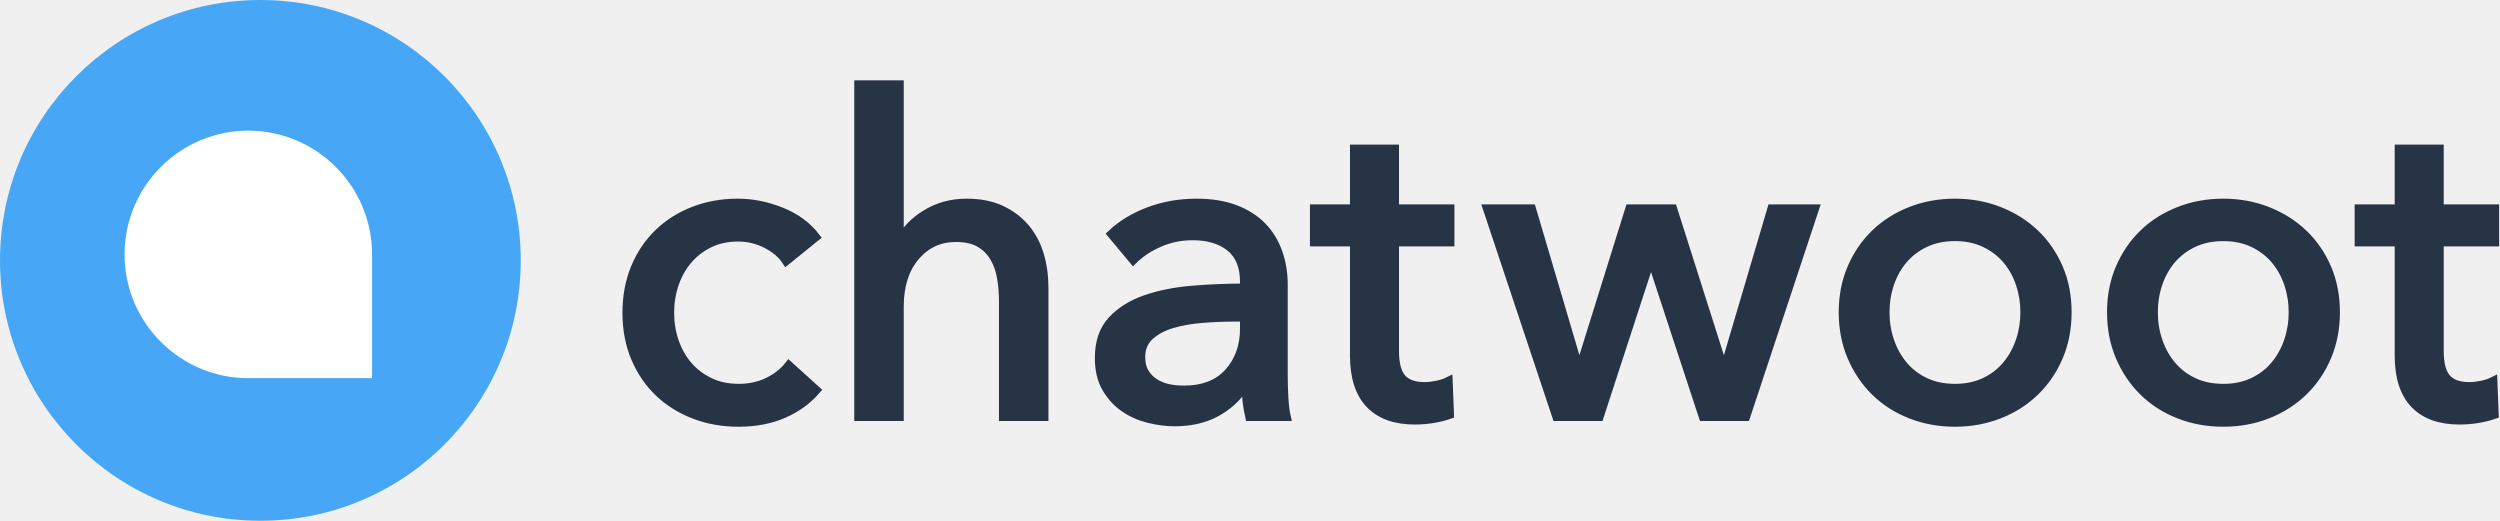
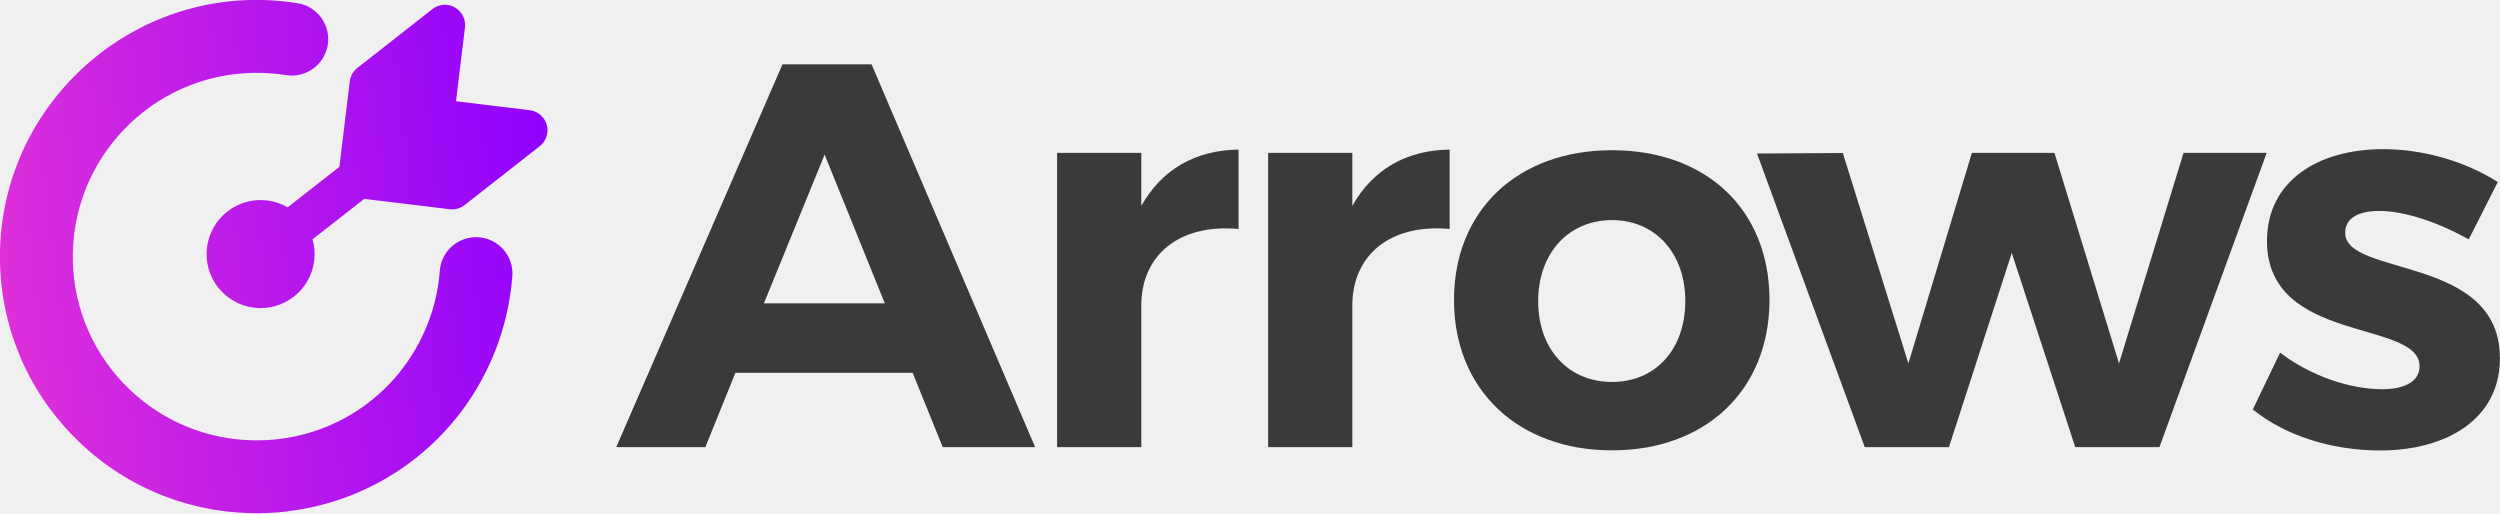
- <svg xmlns="http://www.w3.org/2000/svg" width="2458px" height="512px" viewBox="0 0 2458 512" version="1.1">
-   <g id="Logo" stroke="none" stroke-width="1" fill="none" fill-rule="evenodd">
-     <g id="on_white" fill-rule="nonzero">
-       <g id="woot-log">
-         <circle id="Oval" fill="#47A7F6" cx="256" cy="256" r="256" />
-         <path d="M362.808,368.808 L244.123,368.808 C178.699,368.808 125.457,315.562 125.457,250.122 C125.457,184.703 178.699,131.457 244.124,131.457 C309.565,131.457 362.808,184.703 362.808,250.122 L362.808,368.808 Z" id="Fill-1" stroke="#FFFFFF" stroke-width="6" fill="#FFFFFF" />
-       </g>
-       <path d="M772.982,256.848 C768.658,250.217 762.171,244.667 753.522,240.198 C744.872,235.73 735.647,233.495 725.844,233.495 C715.177,233.495 705.735,235.513 697.518,239.55 C689.302,243.586 682.31,248.992 676.544,255.767 C670.778,262.542 666.381,270.398 663.354,279.336 C660.327,288.273 658.813,297.643 658.813,307.446 C658.813,317.248 660.327,326.618 663.354,335.555 C666.381,344.493 670.778,352.349 676.544,359.124 C682.31,365.899 689.374,371.305 697.735,375.341 C706.095,379.378 715.609,381.396 726.277,381.396 C736.656,381.396 746.098,379.378 754.603,375.341 C763.108,371.305 770.099,365.827 775.577,358.908 L802.822,383.558 C794.173,393.649 783.361,401.505 770.387,407.127 C757.414,412.749 742.71,415.56 726.277,415.56 C710.42,415.56 695.789,412.965 682.382,407.776 C668.976,402.586 657.372,395.307 647.569,385.937 C637.767,376.567 630.055,365.251 624.433,351.989 C618.811,338.727 616,323.879 616,307.446 C616,291.3 618.739,276.597 624.217,263.335 C629.695,250.073 637.335,238.685 647.137,229.171 C656.939,219.657 668.544,212.305 681.95,207.115 C695.356,201.926 709.843,199.331 725.412,199.331 C739.827,199.331 754.17,202.214 768.441,207.98 C782.713,213.746 794.028,222.107 802.389,233.063 L772.982,256.848 Z M885.421,236.09 C890.322,225.999 898.683,217.35 910.504,210.143 C922.324,202.935 935.586,199.331 950.29,199.331 C963.552,199.331 974.94,201.565 984.454,206.034 C993.968,210.503 1001.896,216.485 1008.239,223.981 C1014.582,231.477 1019.267,240.27 1022.294,250.361 C1025.321,260.452 1026.835,271.263 1026.835,282.795 L1026.835,409.938 L986.184,409.938 L986.184,296.634 C986.184,288.273 985.535,280.345 984.238,272.849 C982.94,265.353 980.562,258.722 977.102,252.956 C973.643,247.19 968.958,242.577 963.047,239.117 C957.137,235.658 949.425,233.928 939.911,233.928 C923.766,233.928 910.504,240.054 900.125,252.307 C889.746,264.56 884.556,280.921 884.556,301.391 L884.556,409.938 L843.905,409.938 L843.905,83 L884.556,83 L884.556,236.09 L885.421,236.09 Z M1223.171,277.174 C1223.171,261.893 1218.558,250.577 1209.332,243.226 C1200.106,235.874 1187.853,232.198 1172.573,232.198 C1161.041,232.198 1150.157,234.432 1139.923,238.901 C1129.688,243.37 1121.111,249.064 1114.191,255.983 L1092.568,230.036 C1102.659,220.522 1114.984,213.026 1129.544,207.548 C1144.103,202.07 1159.743,199.331 1176.465,199.331 C1191.169,199.331 1203.926,201.421 1214.738,205.602 C1225.549,209.782 1234.415,215.476 1241.334,222.684 C1248.253,229.892 1253.443,238.396 1256.902,248.199 C1260.362,258.001 1262.092,268.524 1262.092,279.768 L1262.092,369.287 C1262.092,376.206 1262.308,383.486 1262.741,391.126 C1263.173,398.766 1263.966,405.037 1265.119,409.938 L1228.36,409.938 C1226.054,400.136 1224.9,390.333 1224.9,380.531 L1223.603,380.531 C1216.107,391.487 1206.665,399.991 1195.277,406.046 C1183.889,412.1 1170.411,415.128 1154.842,415.128 C1146.77,415.128 1138.337,414.046 1129.544,411.884 C1120.75,409.722 1112.75,406.19 1105.542,401.289 C1098.334,396.388 1092.352,389.901 1087.595,381.828 C1082.838,373.756 1080.46,363.809 1080.46,351.989 C1080.46,336.42 1084.64,324.095 1093.001,315.014 C1101.362,305.932 1112.317,299.013 1125.868,294.256 C1139.418,289.499 1154.698,286.399 1171.708,284.958 C1188.718,283.516 1205.872,282.795 1223.171,282.795 L1223.171,277.174 Z M1213.224,312.203 C1203.133,312.203 1192.682,312.635 1181.871,313.5 C1171.059,314.365 1161.257,316.095 1152.464,318.689 C1143.67,321.284 1136.391,325.176 1130.625,330.366 C1124.859,335.555 1121.976,342.475 1121.976,351.124 C1121.976,357.178 1123.201,362.224 1125.651,366.26 C1128.102,370.296 1131.345,373.612 1135.382,376.206 C1139.418,378.801 1143.887,380.603 1148.788,381.612 C1153.689,382.621 1158.734,383.126 1163.924,383.126 C1182.952,383.126 1197.584,377.432 1207.818,366.044 C1218.053,354.655 1223.171,340.312 1223.171,323.014 L1223.171,312.203 L1213.224,312.203 Z M1425.993,238.252 L1371.504,238.252 L1371.504,345.069 C1371.504,357.467 1373.81,366.332 1378.423,371.666 C1383.036,376.999 1390.388,379.666 1400.478,379.666 C1404.226,379.666 1408.263,379.234 1412.587,378.369 C1416.912,377.504 1420.804,376.206 1424.264,374.477 L1425.561,407.776 C1420.66,409.506 1415.254,410.875 1409.344,411.884 C1403.433,412.893 1397.307,413.398 1390.964,413.398 C1371.648,413.398 1356.872,408.064 1346.637,397.397 C1336.402,386.729 1331.285,370.729 1331.285,349.394 L1331.285,238.252 L1291.931,238.252 L1291.931,204.953 L1331.285,204.953 L1331.285,146.139 L1371.504,146.139 L1371.504,204.953 L1425.993,204.953 L1425.993,238.252 Z M1506.078,204.953 L1552.351,361.503 L1553.216,361.503 L1602.083,204.953 L1644.897,204.953 L1694.629,361.503 L1695.494,361.503 L1741.767,204.953 L1784.581,204.953 L1716.685,409.938 L1674.304,409.938 L1623.706,255.983 L1622.841,255.983 L1572.676,409.938 L1530.295,409.938 L1461.967,204.953 L1506.078,204.953 Z M2032.811,307.013 C2032.811,322.87 2030,337.429 2024.378,350.691 C2018.756,363.953 2010.972,375.413 2001.026,385.072 C1991.079,394.73 1979.331,402.226 1965.78,407.56 C1952.23,412.893 1937.671,415.56 1922.102,415.56 C1906.534,415.56 1891.974,412.893 1878.424,407.56 C1864.873,402.226 1853.197,394.73 1843.395,385.072 C1833.592,375.413 1825.88,363.953 1820.258,350.691 C1814.636,337.429 1811.825,322.87 1811.825,307.013 C1811.825,291.156 1814.636,276.669 1820.258,263.551 C1825.88,250.433 1833.592,239.117 1843.395,229.603 C1853.197,220.089 1864.873,212.665 1878.424,207.332 C1891.974,201.998 1906.534,199.331 1922.102,199.331 C1937.671,199.331 1952.23,201.998 1965.78,207.332 C1979.331,212.665 1991.079,220.089 2001.026,229.603 C2010.972,239.117 2018.756,250.433 2024.378,263.551 C2030,276.669 2032.811,291.156 2032.811,307.013 Z M1990.43,307.013 C1990.43,297.211 1988.917,287.841 1985.89,278.903 C1982.862,269.966 1978.466,262.11 1972.7,255.334 C1966.934,248.559 1959.798,243.154 1951.293,239.117 C1942.788,235.081 1933.058,233.063 1922.102,233.063 C1911.146,233.063 1901.416,235.081 1892.911,239.117 C1884.406,243.154 1877.271,248.559 1871.505,255.334 C1865.738,262.11 1861.342,269.966 1858.315,278.903 C1855.287,287.841 1853.774,297.211 1853.774,307.013 C1853.774,316.816 1855.287,326.185 1858.315,335.123 C1861.342,344.06 1865.738,351.989 1871.505,358.908 C1877.271,365.827 1884.406,371.305 1892.911,375.341 C1901.416,379.378 1911.146,381.396 1922.102,381.396 C1933.058,381.396 1942.788,379.378 1951.293,375.341 C1959.798,371.305 1966.934,365.827 1972.7,358.908 C1978.466,351.989 1982.862,344.06 1985.89,335.123 C1988.917,326.185 1990.43,316.816 1990.43,307.013 Z M2296.611,307.013 C2296.611,322.87 2293.8,337.429 2288.178,350.691 C2282.556,363.953 2274.771,375.413 2264.825,385.072 C2254.878,394.73 2243.13,402.226 2229.58,407.56 C2216.029,412.893 2201.47,415.56 2185.901,415.56 C2170.333,415.56 2155.774,412.893 2142.223,407.56 C2128.673,402.226 2116.996,394.73 2107.194,385.072 C2097.392,375.413 2089.68,363.953 2084.058,350.691 C2078.436,337.429 2075.625,322.87 2075.625,307.013 C2075.625,291.156 2078.436,276.669 2084.058,263.551 C2089.68,250.433 2097.392,239.117 2107.194,229.603 C2116.996,220.089 2128.673,212.665 2142.223,207.332 C2155.774,201.998 2170.333,199.331 2185.901,199.331 C2201.47,199.331 2216.029,201.998 2229.58,207.332 C2243.13,212.665 2254.878,220.089 2264.825,229.603 C2274.771,239.117 2282.556,250.433 2288.178,263.551 C2293.8,276.669 2296.611,291.156 2296.611,307.013 Z M2254.23,307.013 C2254.23,297.211 2252.716,287.841 2249.689,278.903 C2246.662,269.966 2242.265,262.11 2236.499,255.334 C2230.733,248.559 2223.597,243.154 2215.092,239.117 C2206.587,235.081 2196.857,233.063 2185.901,233.063 C2174.946,233.063 2165.215,235.081 2156.71,239.117 C2148.205,243.154 2141.07,248.559 2135.304,255.334 C2129.538,262.11 2125.141,269.966 2122.114,278.903 C2119.087,287.841 2117.573,297.211 2117.573,307.013 C2117.573,316.816 2119.087,326.185 2122.114,335.123 C2125.141,344.06 2129.538,351.989 2135.304,358.908 C2141.07,365.827 2148.205,371.305 2156.71,375.341 C2165.215,379.378 2174.946,381.396 2185.901,381.396 C2196.857,381.396 2206.587,379.378 2215.092,375.341 C2223.597,371.305 2230.733,365.827 2236.499,358.908 C2242.265,351.989 2246.662,344.06 2249.689,335.123 C2252.716,326.185 2254.23,316.816 2254.23,307.013 Z M2453.16,238.252 L2398.671,238.252 L2398.671,345.069 C2398.671,357.467 2400.977,366.332 2405.59,371.666 C2410.203,376.999 2417.554,379.666 2427.645,379.666 C2431.393,379.666 2435.429,379.234 2439.754,378.369 C2444.079,377.504 2447.971,376.206 2451.43,374.477 L2452.728,407.776 C2447.827,409.506 2442.421,410.875 2436.511,411.884 C2430.6,412.893 2424.474,413.398 2418.131,413.398 C2398.815,413.398 2384.039,408.064 2373.804,397.397 C2363.569,386.729 2358.452,370.729 2358.452,349.394 L2358.452,238.252 L2319.098,238.252 L2319.098,204.953 L2358.452,204.953 L2358.452,146.139 L2398.671,146.139 L2398.671,204.953 L2453.16,204.953 L2453.16,238.252 Z" id="chatwoot" stroke="#273445" stroke-width="8" fill="#273444" />
-     </g>
+ <svg xmlns="http://www.w3.org/2000/svg" id="Capa_2" viewBox="0 0 234.32 48.1">
+   <defs>
+     <style>.cls-1{fill:url(#Degradado_sin_nombre_4);}.cls-1,.cls-2{stroke-width:0px;}.cls-2{fill:#3a3a3a;}</style>
+     <linearGradient id="Degradado_sin_nombre_4" x1="164.79" y1="-69.48" x2="217.37" y2="-69.48" gradientTransform="translate(-154.92 116.04) rotate(-7)" gradientUnits="userSpaceOnUse">
+       <stop offset="0" stop-color="#de2fda" />
+       <stop offset="1" stop-color="#8f02fd" />
+     </linearGradient>
+   </defs>
+   <g id="Capa_1-2">
+     <path class="cls-2" d="m85.54,34.94h-16.61l-2.82,6.97h-8.35l15.58-35.88h8.35l15.33,35.88h-8.66l-2.82-6.97Zm-2.61-6.51l-5.64-13.94-5.69,13.94h11.33Z" />
+     <path class="cls-2" d="m116.09,14.03v7.43c-5.64-.51-9.12,2.51-9.12,7.18v13.27h-7.89V14.33h7.89v4.97c1.9-3.38,5.02-5.23,9.12-5.28Z" />
+     <path class="cls-2" d="m135.87,14.03v7.43c-5.64-.51-9.12,2.51-9.12,7.18v13.27h-7.89V14.33h7.89v4.97c1.9-3.38,5.02-5.23,9.12-5.28Z" />
+     <path class="cls-2" d="m165.85,28.12c0,8.41-5.95,14.09-14.76,14.09s-14.81-5.69-14.81-14.09,5.95-14.04,14.81-14.04,14.76,5.59,14.76,14.04Zm-21.68.1c0,4.51,2.82,7.58,6.92,7.58s6.87-3.08,6.87-7.58-2.82-7.59-6.87-7.59-6.92,3.08-6.92,7.59Z" />
+     <path class="cls-2" d="m172.72,14.33l6.15,19.73,5.95-19.73h7.74l6.05,19.73,6.05-19.73h7.79l-10.05,27.58h-7.89l-5.95-18.2-5.89,18.2h-7.89l-10.1-27.52,8.05-.05Z" />
+     <path class="cls-2" d="m222.99,19.77c-1.85,0-3.18.62-3.18,2.05,0,4.15,14.56,2.05,14.5,11.79,0,5.64-4.97,8.61-11.22,8.61-4.46,0-8.82-1.33-11.94-3.84l2.56-5.33c2.87,2.2,6.56,3.43,9.58,3.43,2,0,3.49-.67,3.49-2.15,0-4.41-14.3-2.05-14.3-11.74,0-5.69,4.87-8.61,10.87-8.61,3.79,0,7.69,1.13,10.76,3.08l-2.72,5.38c-3.02-1.69-6.1-2.67-8.41-2.67Z" />
+     <path class="cls-1" d="m29.45,24.43c-.34,2.77-2.86,4.75-5.64,4.41-2.77-.34-4.75-2.86-4.41-5.64.34-2.77,2.86-4.75,5.64-4.41.68.08,1.33.3,1.92.64l4.85-3.79.97-8.01c.06-.5.32-.95.71-1.26l7.04-5.52c.83-.65,2.02-.5,2.66.33.31.4.45.9.39,1.4l-.84,6.91,6.91.84c1.04.13,1.78,1.07,1.65,2.11-.06.5-.32.95-.71,1.26l-7.04,5.52c-.4.31-.9.45-1.4.39l-8.01-.97-4.85,3.79c.18.63.24,1.31.16,2.01Zm-2.41,23.49c-1.19.15-2.4.21-3.63.17-6.42-.17-12.39-2.83-16.81-7.49S-.16,29.83,0,23.41C.36,10.16,11.44-.35,24.69,0c1.07.03,2.14.13,3.2.3,1.86.3,3.13,2.05,2.83,3.91-.3,1.86-2.05,3.13-3.91,2.83-.76-.12-1.53-.19-2.3-.21-9.5-.25-17.42,7.27-17.68,16.76-.12,4.6,1.55,8.97,4.72,12.31,3.17,3.34,7.44,5.24,12.04,5.37,7.58.2,14.31-4.48,16.76-11.64.47-1.37.76-2.8.87-4.25.14-1.88,1.78-3.28,3.66-3.14,1.88.14,3.29,1.78,3.14,3.66-.16,2.03-.57,4.02-1.22,5.94-3.02,8.84-10.72,14.96-19.76,16.07Z" />
  </g>
</svg>
